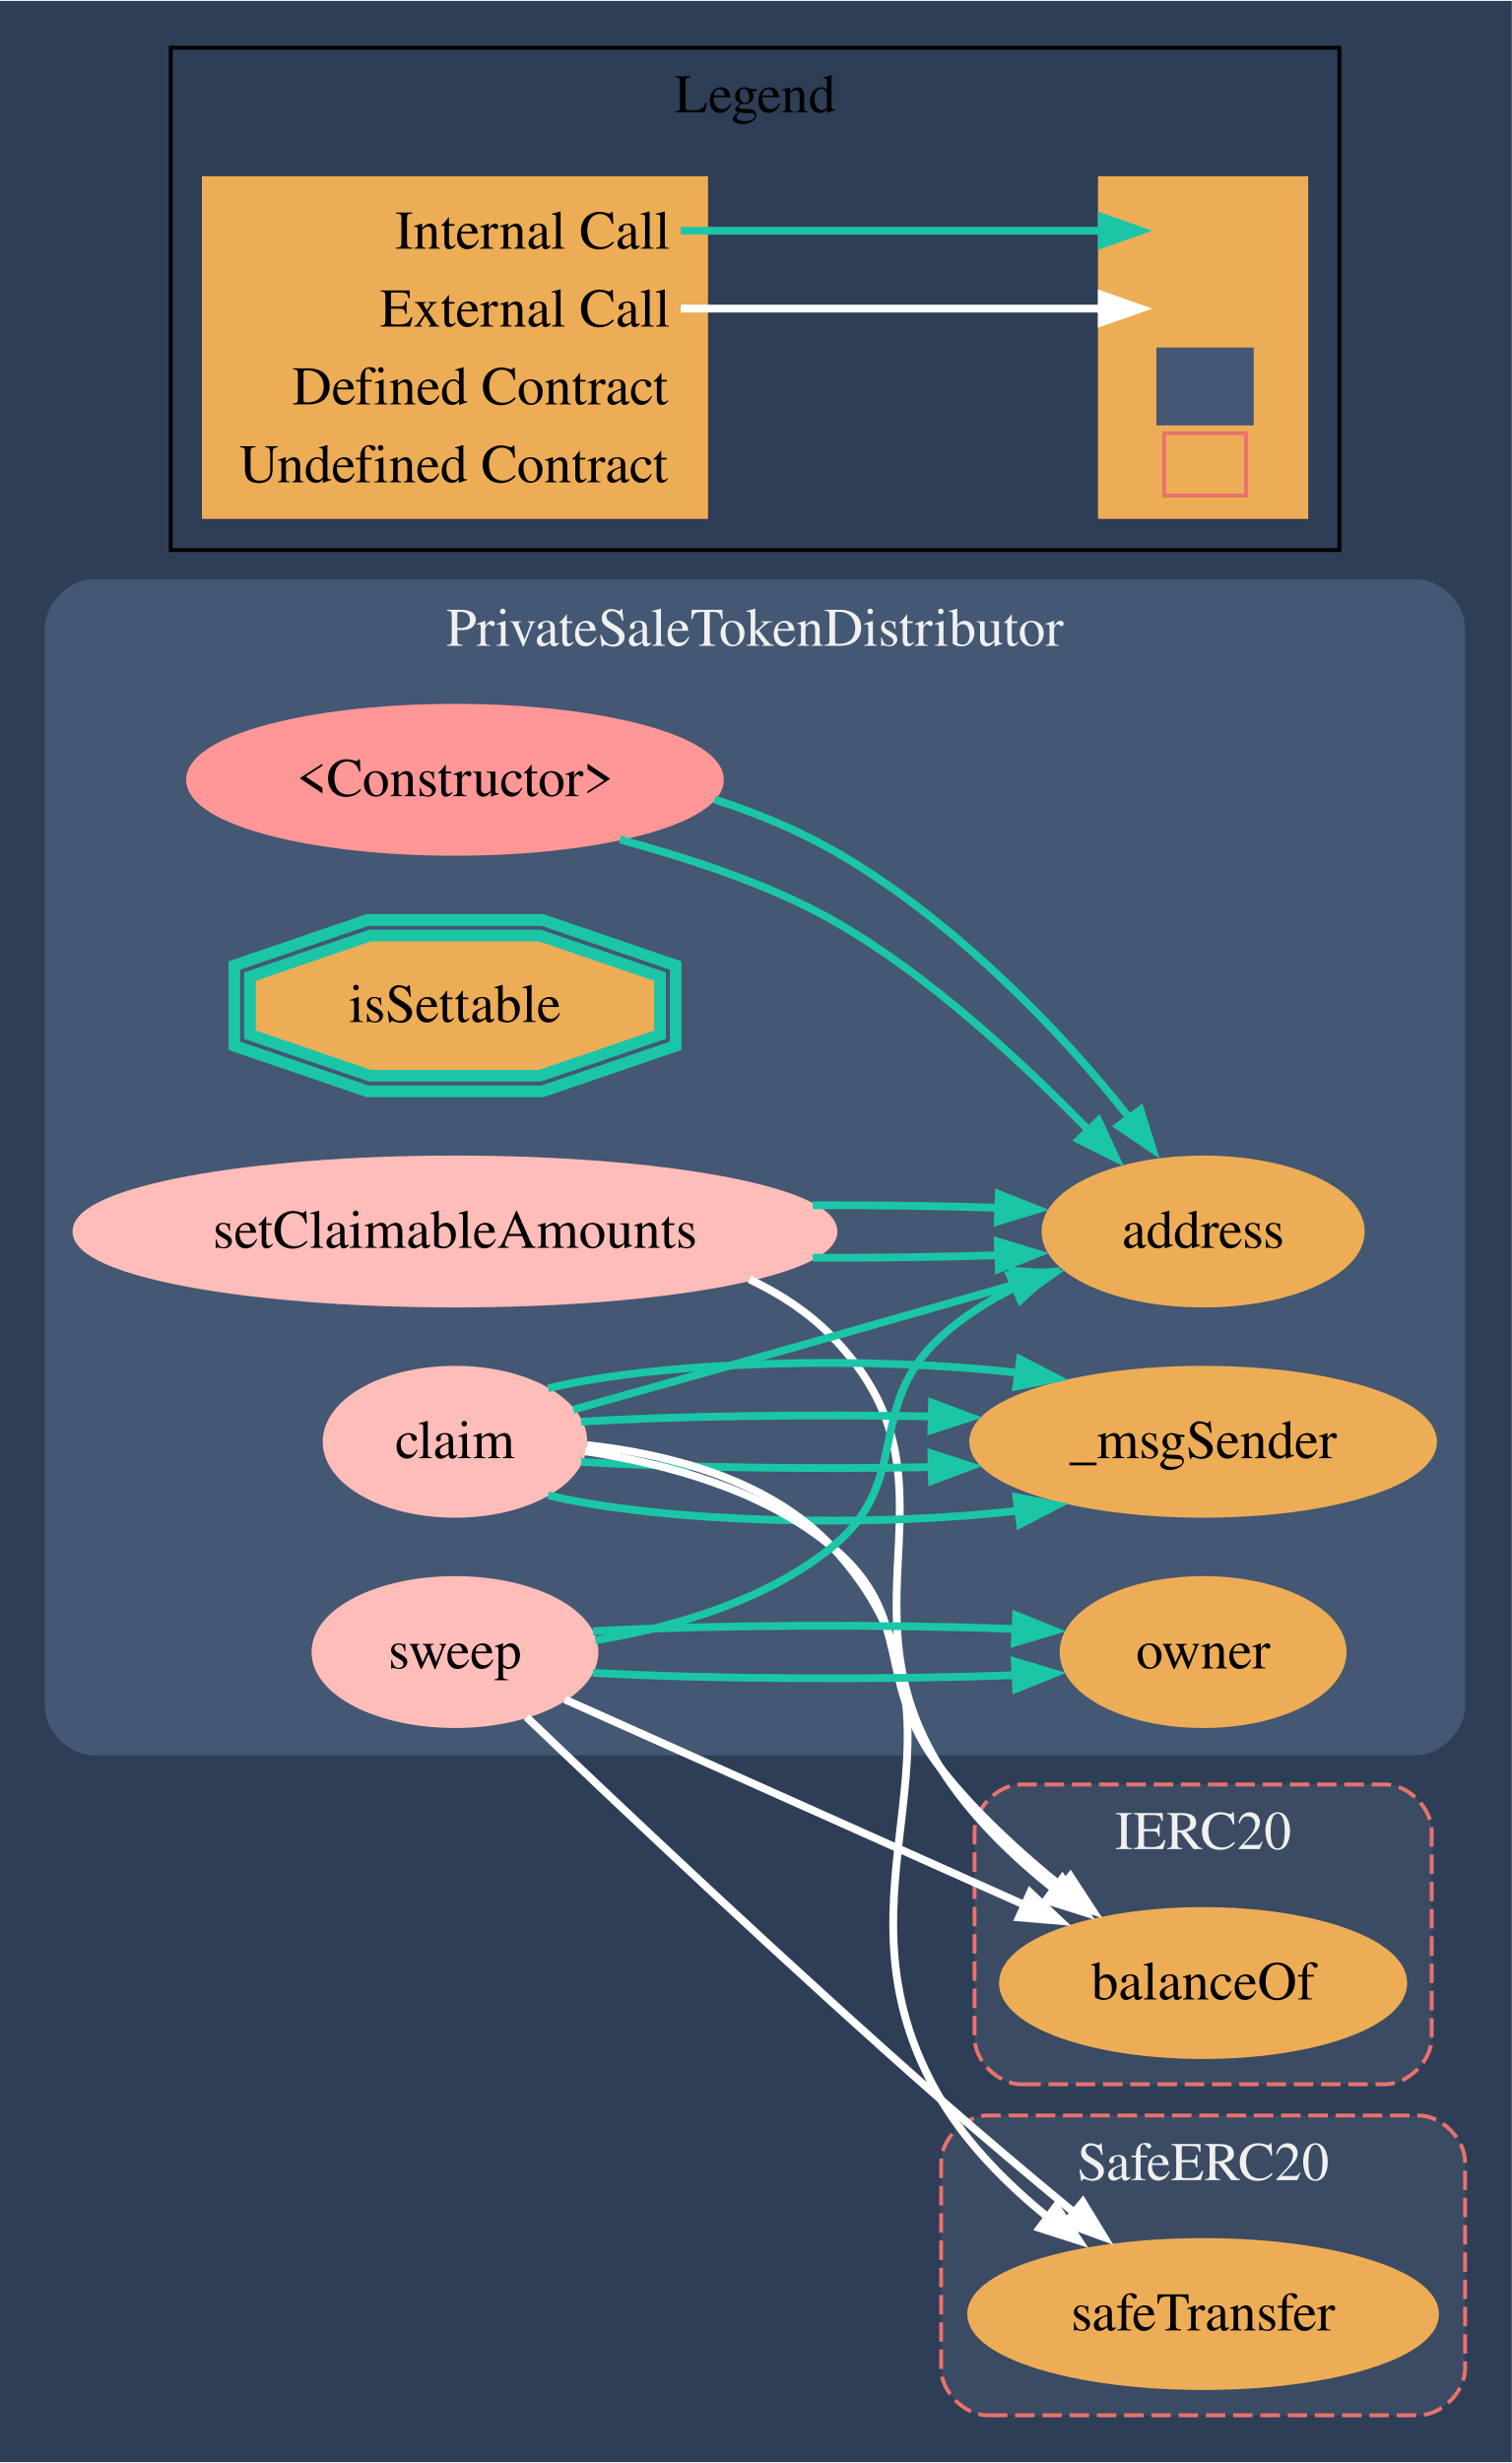
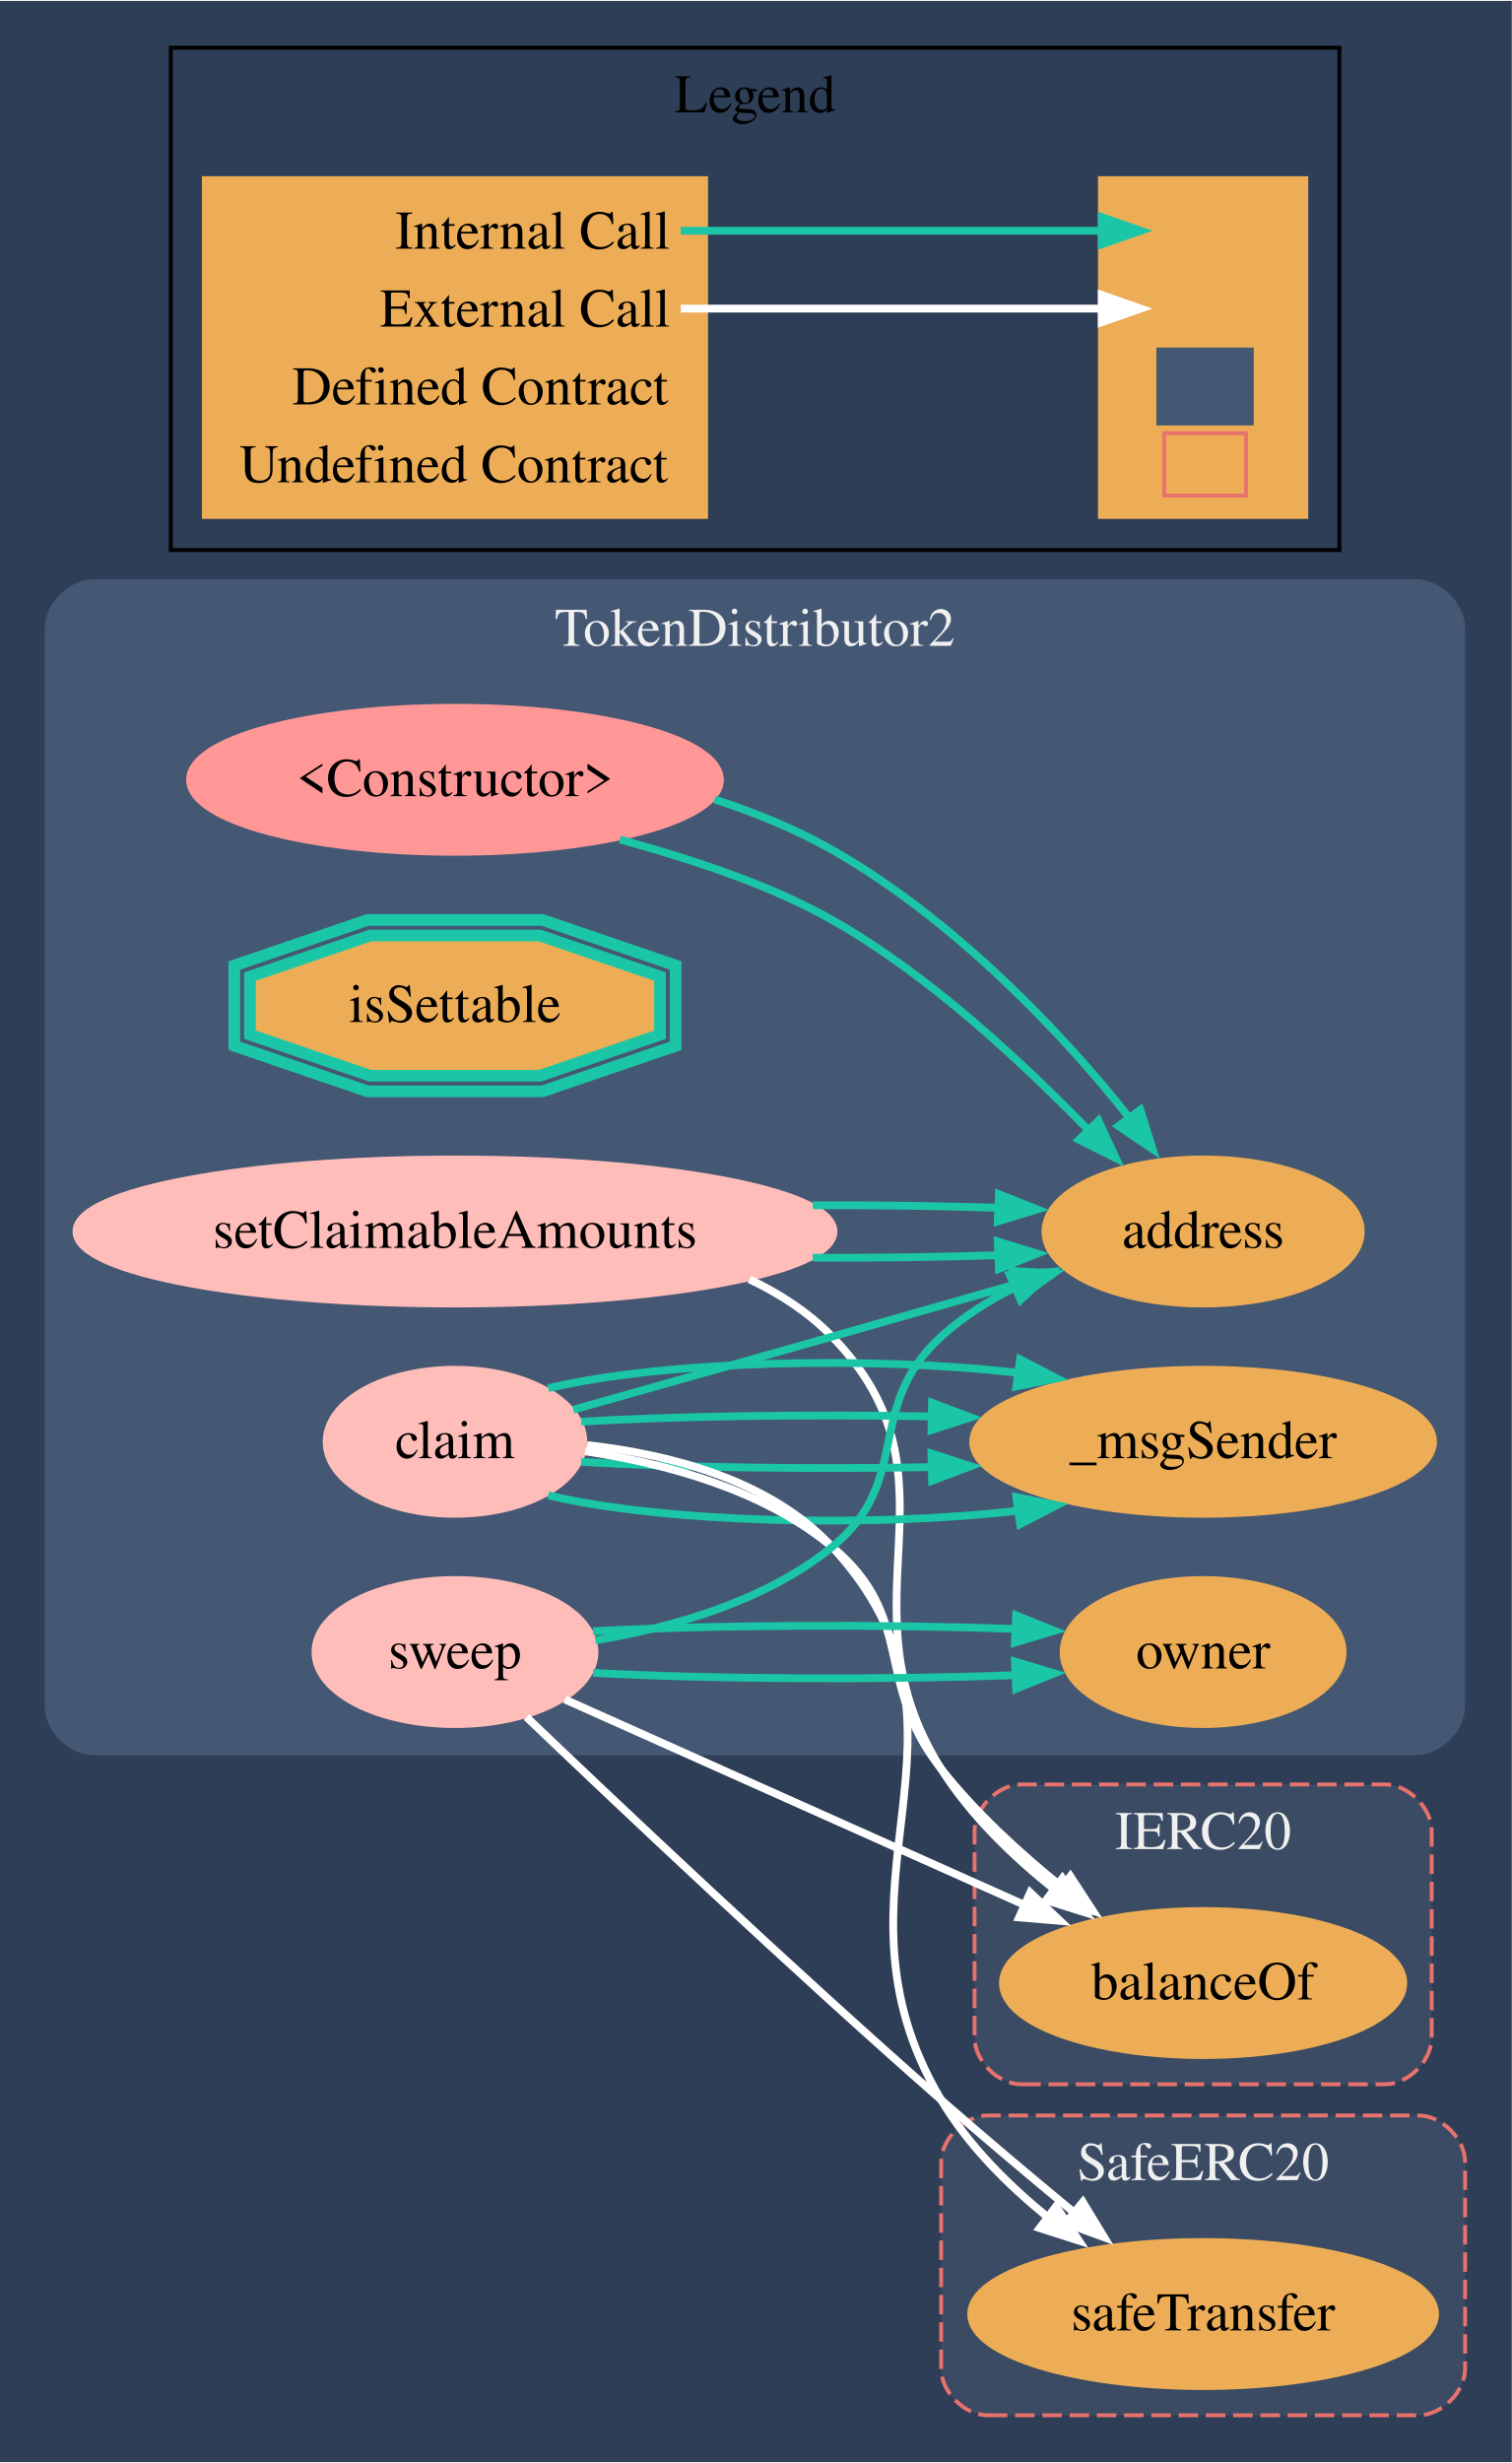
<svg xmlns="http://www.w3.org/2000/svg" width="388pt" height="632pt" viewBox="0.00 0.00 388.31 632.00">
  <g id="graph0" class="graph" transform="translate(4,628) scale(1)" data-name="G">
    <polygon fill="#2e3e56" stroke="none" points="-4,4 -4,-628 384.31,-628 384.31,4 -4,4" style="" />
    <g id="clust1" class="cluster" data-name="clusterPrivateSaleTokenDistributor">
      <path fill="#445773" stroke="#445773" d="M20,-178C20,-178 359.8,-178 359.8,-178 365.8,-178 371.8,-184 371.8,-190 371.8,-190 371.8,-467 371.8,-467 371.8,-473 365.8,-479 359.8,-479 359.8,-479 20,-479 20,-479 14,-479 8,-473 8,-467 8,-467 8,-190 8,-190 8,-184 14,-178 20,-178" style="" />
-       <text text-anchor="middle" x="189.9" y="-462.4" font-family="Times,serif" font-size="14.00" fill="#f0f0f0" style="">PrivateSaleTokenDistributor</text>
+       <text text-anchor="middle" x="189.9" y="-462.4" font-family="Times,serif" font-size="14.00" fill="#f0f0f0" style="">TokenDistributor2</text>
    </g>
    <g id="clust2" class="cluster" data-name="clusterIERC20">
      <path fill="#3b4b63" stroke="#e8726d" stroke-dasharray="5,2" d="M258.31,-93C258.31,-93 351.73,-93 351.73,-93 357.73,-93 363.73,-99 363.73,-105 363.73,-105 363.73,-158 363.73,-158 363.73,-164 357.73,-170 351.73,-170 351.73,-170 258.31,-170 258.31,-170 252.31,-170 246.31,-164 246.31,-158 246.31,-158 246.31,-105 246.31,-105 246.31,-99 252.31,-93 258.31,-93" style="" />
      <text text-anchor="middle" x="305.02" y="-153.4" font-family="Times,serif" font-size="14.00" fill="#f0f0f0" style="">IERC20</text>
    </g>
    <g id="clust3" class="cluster" data-name="clusterSafeERC20">
      <path fill="#3b4b63" stroke="#e8726d" stroke-dasharray="5,2" d="M249.73,-8C249.73,-8 360.31,-8 360.31,-8 366.31,-8 372.31,-14 372.31,-20 372.31,-20 372.31,-73 372.31,-73 372.31,-79 366.31,-85 360.31,-85 360.31,-85 249.73,-85 249.73,-85 243.73,-85 237.73,-79 237.73,-73 237.73,-73 237.73,-20 237.73,-20 237.73,-14 243.73,-8 249.73,-8" style="" />
      <text text-anchor="middle" x="305.02" y="-68.4" font-family="Times,serif" font-size="14.00" fill="#f0f0f0" style="">SafeERC20</text>
    </g>
    <g id="clust4" class="cluster" data-name="cluster_01">
      <polygon fill="#2e3e56" stroke="black" points="39.86,-487 39.86,-616 340.02,-616 340.02,-487 39.86,-487" style="" />
      <text text-anchor="middle" x="189.94" y="-599.4" font-family="Times,serif" font-size="14.00" style="">Legend</text>
    </g>
-     <g id="node1" class="node" pointer-events="visible" data-name="PrivateSaleTokenDistributor.&lt;Constructor&gt;">
+     <g id="node1" class="node" pointer-events="visible" data-name="TokenDistributor2.&lt;Constructor&gt;">
      <ellipse fill="#ff9797" stroke="#ff9797" stroke-width="3" cx="112.86" cy="-428" rx="67.55" ry="18" style="" />
      <text text-anchor="middle" x="112.86" y="-423.8" font-family="Times,serif" font-size="14.00" style="">&lt;Constructor&gt;</text>
    </g>
-     <g id="node6" class="node" pointer-events="visible" data-name="PrivateSaleTokenDistributor.address">
+     <g id="node6" class="node" pointer-events="visible" data-name="TokenDistributor2.address">
      <ellipse fill="#edad56" stroke="#edad56" stroke-width="3" cx="305.02" cy="-312" rx="40" ry="18" style="" />
      <text text-anchor="middle" x="305.02" y="-307.8" font-family="Times,serif" font-size="14.00" style="">address</text>
    </g>
-     <g id="edge1" class="edge" data-name="PrivateSaleTokenDistributor.&lt;Constructor&gt;-&gt;PrivateSaleTokenDistributor.address">
+     <g id="edge1" class="edge" data-name="TokenDistributor2.&lt;Constructor&gt;-&gt;TokenDistributor2.address">
      <path fill="none" stroke="#1bc6a6" stroke-width="2" d="M155.22,-412.67C172.79,-407.79 193.03,-401.46 209.73,-392 234.85,-377.77 258.46,-355.46 275.78,-337.87" style="" />
      <polygon fill="#1bc6a6" stroke="#1bc6a6" stroke-width="2" points="278.15,-340.45 282.61,-330.83 273.13,-335.57 278.15,-340.45" style="" />
    </g>
-     <g id="edge2" class="edge" data-name="PrivateSaleTokenDistributor.&lt;Constructor&gt;-&gt;PrivateSaleTokenDistributor.address">
+     <g id="edge2" class="edge" data-name="TokenDistributor2.&lt;Constructor&gt;-&gt;TokenDistributor2.address">
      <path fill="none" stroke="#1bc6a6" stroke-width="2" d="M179.52,-422.96C189.97,-419.59 200.4,-415.29 209.73,-410 240.36,-392.64 268.76,-363.27 286.22,-341" style="" />
      <polygon fill="#1bc6a6" stroke="#1bc6a6" stroke-width="2" points="288.9,-343.25 292.06,-333.14 283.29,-339.07 288.9,-343.25" style="" />
    </g>
-     <g id="node2" class="node" pointer-events="visible" data-name="PrivateSaleTokenDistributor.isSettable">
+     <g id="node2" class="node" pointer-events="visible" data-name="TokenDistributor2.isSettable">
      <polygon fill="#edad56" stroke="#1bc6a6" stroke-width="3" points="165.53,-362.54 165.53,-377.46 134.68,-388 91.05,-388 60.2,-377.46 60.2,-362.54 91.05,-352 134.68,-352 165.53,-362.54" style="" />
      <polygon fill="none" stroke="#1bc6a6" stroke-width="3" points="169.54,-359.69 169.54,-380.31 135.35,-392 90.38,-392 56.19,-380.31 56.19,-359.69 90.38,-348 135.35,-348 169.54,-359.69" style="" />
      <text text-anchor="middle" x="112.86" y="-365.8" font-family="Times,serif" font-size="14.00" style="">isSettable</text>
    </g>
-     <g id="node3" class="node" pointer-events="visible" data-name="PrivateSaleTokenDistributor.setClaimableAmounts">
+     <g id="node3" class="node" pointer-events="visible" data-name="TokenDistributor2.setClaimableAmounts">
      <ellipse fill="#ffbdb9" stroke="#ffbdb9" stroke-width="3" cx="112.86" cy="-312" rx="96.73" ry="18" style="" />
      <text text-anchor="middle" x="112.86" y="-307.8" font-family="Times,serif" font-size="14.00" style="">setClaimableAmounts</text>
    </g>
-     <g id="edge3" class="edge" data-name="PrivateSaleTokenDistributor.setClaimableAmounts-&gt;PrivateSaleTokenDistributor.address">
+     <g id="edge3" class="edge" data-name="TokenDistributor2.setClaimableAmounts-&gt;TokenDistributor2.address">
      <path fill="none" stroke="#1bc6a6" stroke-width="2" d="M204.76,-305.26C221.14,-305.21 237.68,-305.43 252.44,-305.92" style="" />
      <polygon fill="#1bc6a6" stroke="#1bc6a6" stroke-width="2" points="252.28,-309.42 262.41,-306.32 252.56,-302.42 252.28,-309.42" style="" />
    </g>
-     <g id="edge5" class="edge" data-name="PrivateSaleTokenDistributor.setClaimableAmounts-&gt;PrivateSaleTokenDistributor.address">
+     <g id="edge5" class="edge" data-name="TokenDistributor2.setClaimableAmounts-&gt;TokenDistributor2.address">
      <path fill="none" stroke="#1bc6a6" stroke-width="2" d="M204.76,-318.74C221.14,-318.79 237.68,-318.57 252.44,-318.08" style="" />
      <polygon fill="#1bc6a6" stroke="#1bc6a6" stroke-width="2" points="252.56,-321.58 262.41,-317.68 252.28,-314.58 252.56,-321.58" style="" />
    </g>
    <g id="node9" class="node" pointer-events="visible" data-name="IERC20.balanceOf">
      <ellipse fill="#edad56" stroke="#edad56" stroke-width="3" cx="305.02" cy="-119" rx="50.92" ry="18" style="" />
      <text text-anchor="middle" x="305.02" y="-114.8" font-family="Times,serif" font-size="14.00" style="">balanceOf</text>
    </g>
-     <g id="edge4" class="edge" data-name="PrivateSaleTokenDistributor.setClaimableAmounts-&gt;IERC20.balanceOf">
+     <g id="edge4" class="edge" data-name="TokenDistributor2.setClaimableAmounts-&gt;IERC20.balanceOf">
      <path fill="none" stroke="white" stroke-width="2" d="M188.48,-299.72C196.37,-296 203.7,-291.2 209.73,-285 245.21,-248.53 210.59,-217.04 237.73,-174 245.22,-162.11 256.15,-151.54 266.98,-142.92" style="" />
      <polygon fill="white" stroke="white" stroke-width="2" points="268.87,-145.88 274.78,-137.09 264.68,-140.27 268.87,-145.88" style="" />
    </g>
-     <g id="node4" class="node" pointer-events="visible" data-name="PrivateSaleTokenDistributor.claim">
+     <g id="node4" class="node" pointer-events="visible" data-name="TokenDistributor2.claim">
      <ellipse fill="#ffbdb9" stroke="#ffbdb9" stroke-width="3" cx="112.86" cy="-258" rx="32.47" ry="18" style="" />
      <text text-anchor="middle" x="112.86" y="-253.8" font-family="Times,serif" font-size="14.00" style="">claim</text>
    </g>
-     <g id="edge7" class="edge" data-name="PrivateSaleTokenDistributor.claim-&gt;PrivateSaleTokenDistributor.address">
+     <g id="edge7" class="edge" data-name="TokenDistributor2.claim-&gt;TokenDistributor2.address">
      <path fill="none" stroke="#1bc6a6" stroke-width="2" d="M143.24,-266.24C162.22,-271.57 187.44,-278.67 209.73,-285 225.21,-289.4 242.12,-294.23 257.28,-298.57" style="" />
      <polygon fill="#1bc6a6" stroke="#1bc6a6" stroke-width="2" points="256.06,-301.86 266.63,-301.26 257.99,-295.13 256.06,-301.86" style="" />
    </g>
-     <g id="node7" class="node" pointer-events="visible" data-name="PrivateSaleTokenDistributor._msgSender">
+     <g id="node7" class="node" pointer-events="visible" data-name="TokenDistributor2._msgSender">
      <ellipse fill="#edad56" stroke="#edad56" stroke-width="3" cx="305.02" cy="-258" rx="58.56" ry="18" style="" />
      <text text-anchor="middle" x="305.02" y="-253.8" font-family="Times,serif" font-size="14.00" style="">_msgSender</text>
    </g>
-     <g id="edge8" class="edge" data-name="PrivateSaleTokenDistributor.claim-&gt;PrivateSaleTokenDistributor._msgSender">
+     <g id="edge8" class="edge" data-name="TokenDistributor2.claim-&gt;TokenDistributor2._msgSender">
      <path fill="none" stroke="#1bc6a6" stroke-width="2" d="M136.8,-244.25C166.58,-237.19 219.26,-235.88 257.55,-240.31" style="" />
      <polygon fill="#1bc6a6" stroke="#1bc6a6" stroke-width="2" points="257.05,-243.78 267.44,-241.7 258.02,-236.85 257.05,-243.78" style="" />
    </g>
-     <g id="edge9" class="edge" data-name="PrivateSaleTokenDistributor.claim-&gt;PrivateSaleTokenDistributor._msgSender">
+     <g id="edge9" class="edge" data-name="TokenDistributor2.claim-&gt;TokenDistributor2._msgSender">
      <path fill="none" stroke="#1bc6a6" stroke-width="2" d="M145.26,-252.83C169.72,-251.37 204.59,-250.92 235.42,-251.49" style="" />
      <polygon fill="#1bc6a6" stroke="#1bc6a6" stroke-width="2" points="235.24,-254.98 245.32,-251.72 235.4,-247.99 235.24,-254.98" style="" />
    </g>
-     <g id="edge11" class="edge" data-name="PrivateSaleTokenDistributor.claim-&gt;PrivateSaleTokenDistributor._msgSender">
+     <g id="edge11" class="edge" data-name="TokenDistributor2.claim-&gt;TokenDistributor2._msgSender">
      <path fill="none" stroke="#1bc6a6" stroke-width="2" d="M145.26,-263.17C169.72,-264.63 204.59,-265.08 235.42,-264.51" style="" />
      <polygon fill="#1bc6a6" stroke="#1bc6a6" stroke-width="2" points="235.4,-268.01 245.32,-264.28 235.24,-261.02 235.4,-268.01" style="" />
    </g>
-     <g id="edge12" class="edge" data-name="PrivateSaleTokenDistributor.claim-&gt;PrivateSaleTokenDistributor._msgSender">
+     <g id="edge12" class="edge" data-name="TokenDistributor2.claim-&gt;TokenDistributor2._msgSender">
      <path fill="none" stroke="#1bc6a6" stroke-width="2" d="M136.8,-271.75C166.58,-278.81 219.26,-280.12 257.55,-275.69" style="" />
      <polygon fill="#1bc6a6" stroke="#1bc6a6" stroke-width="2" points="258.02,-279.15 267.44,-274.3 257.05,-272.22 258.02,-279.15" style="" />
    </g>
-     <g id="edge6" class="edge" data-name="PrivateSaleTokenDistributor.claim-&gt;IERC20.balanceOf">
+     <g id="edge6" class="edge" data-name="TokenDistributor2.claim-&gt;IERC20.balanceOf">
      <path fill="none" stroke="white" stroke-width="2" d="M146.3,-255.55C166.49,-252.53 191.92,-245.83 209.73,-231 231.42,-212.94 220.26,-196.17 237.73,-174 246.57,-162.79 258.03,-152.28 268.94,-143.53" style="" />
      <polygon fill="white" stroke="white" stroke-width="2" points="270.93,-146.41 276.72,-137.54 266.66,-140.86 270.93,-146.41" style="" />
    </g>
    <g id="node10" class="node" pointer-events="visible" data-name="SafeERC20.safeTransfer">
      <ellipse fill="#edad56" stroke="#edad56" stroke-width="3" cx="305.02" cy="-34" rx="59.08" ry="18" style="" />
      <text text-anchor="middle" x="305.02" y="-29.8" font-family="Times,serif" font-size="14.00" style="">safeTransfer</text>
    </g>
-     <g id="edge10" class="edge" data-name="PrivateSaleTokenDistributor.claim-&gt;SafeERC20.safeTransfer">
+     <g id="edge10" class="edge" data-name="TokenDistributor2.claim-&gt;SafeERC20.safeTransfer">
      <path fill="none" stroke="white" stroke-width="2" d="M146.79,-257.15C167.72,-254.82 193.78,-248.28 209.73,-231 253.36,-183.74 204.85,-144.29 237.73,-89 244.61,-77.43 254.84,-67.2 265.22,-58.79" style="" />
      <polygon fill="white" stroke="white" stroke-width="2" points="267.24,-61.66 273.12,-52.84 263.03,-56.07 267.24,-61.66" style="" />
    </g>
-     <g id="node5" class="node" pointer-events="visible" data-name="PrivateSaleTokenDistributor.sweep">
+     <g id="node5" class="node" pointer-events="visible" data-name="TokenDistributor2.sweep">
      <ellipse fill="#ffbdb9" stroke="#ffbdb9" stroke-width="3" cx="112.86" cy="-204" rx="35.34" ry="18" style="" />
      <text text-anchor="middle" x="112.86" y="-199.8" font-family="Times,serif" font-size="14.00" style="">sweep</text>
    </g>
-     <g id="edge14" class="edge" data-name="PrivateSaleTokenDistributor.sweep-&gt;PrivateSaleTokenDistributor.address">
+     <g id="edge14" class="edge" data-name="TokenDistributor2.sweep-&gt;TokenDistributor2.address">
      <path fill="none" stroke="#1bc6a6" stroke-width="2" d="M148.93,-207.02C168.6,-210.27 192.57,-217.02 209.73,-231 230.69,-248.07 217.76,-266.78 237.73,-285 243.32,-290.1 249.99,-294.3 256.93,-297.74" style="" />
      <polygon fill="#1bc6a6" stroke="#1bc6a6" stroke-width="2" points="255.34,-300.87 265.91,-301.63 258.13,-294.44 255.34,-300.87" style="" />
    </g>
-     <g id="node8" class="node" pointer-events="visible" data-name="PrivateSaleTokenDistributor.owner">
+     <g id="node8" class="node" pointer-events="visible" data-name="TokenDistributor2.owner">
      <ellipse fill="#edad56" stroke="#edad56" stroke-width="3" cx="305.02" cy="-204" rx="35.34" ry="18" style="" />
      <text text-anchor="middle" x="305.02" y="-199.8" font-family="Times,serif" font-size="14.00" style="">owner</text>
    </g>
-     <g id="edge16" class="edge" data-name="PrivateSaleTokenDistributor.sweep-&gt;PrivateSaleTokenDistributor.owner">
+     <g id="edge16" class="edge" data-name="TokenDistributor2.sweep-&gt;TokenDistributor2.owner">
      <path fill="none" stroke="#1bc6a6" stroke-width="2" d="M148.3,-198.66C178.72,-197 223.36,-196.8 257.06,-198.09" style="" />
      <polygon fill="#1bc6a6" stroke="#1bc6a6" stroke-width="2" points="256.66,-201.57 266.81,-198.53 256.99,-194.58 256.66,-201.57" style="" />
    </g>
-     <g id="edge17" class="edge" data-name="PrivateSaleTokenDistributor.sweep-&gt;PrivateSaleTokenDistributor.owner">
+     <g id="edge17" class="edge" data-name="TokenDistributor2.sweep-&gt;TokenDistributor2.owner">
      <path fill="none" stroke="#1bc6a6" stroke-width="2" d="M148.3,-209.34C178.72,-211 223.36,-211.2 257.06,-209.91" style="" />
      <polygon fill="#1bc6a6" stroke="#1bc6a6" stroke-width="2" points="256.99,-213.42 266.81,-209.47 256.66,-206.43 256.99,-213.42" style="" />
    </g>
-     <g id="edge13" class="edge" data-name="PrivateSaleTokenDistributor.sweep-&gt;IERC20.balanceOf">
+     <g id="edge13" class="edge" data-name="TokenDistributor2.sweep-&gt;IERC20.balanceOf">
      <path fill="none" stroke="white" stroke-width="2" d="M141.11,-191.82C171.92,-178.05 222.58,-155.4 259.23,-139.02" style="" />
      <polygon fill="white" stroke="white" stroke-width="2" points="260.61,-142.24 268.31,-134.96 257.75,-135.85 260.61,-142.24" style="" />
    </g>
-     <g id="edge15" class="edge" data-name="PrivateSaleTokenDistributor.sweep-&gt;SafeERC20.safeTransfer">
+     <g id="edge15" class="edge" data-name="TokenDistributor2.sweep-&gt;SafeERC20.safeTransfer">
      <path fill="none" stroke="white" stroke-width="2" d="M131.22,-187.31C154.93,-164.65 198.92,-123.07 237.73,-89 248.71,-79.36 260.98,-69.06 271.94,-60.01" style="" />
      <polygon fill="white" stroke="white" stroke-width="2" points="274.12,-62.75 279.62,-53.7 269.67,-57.34 274.12,-62.75" style="" />
    </g>
    <g id="node11" class="node" pointer-events="visible" data-name="key">
      <polygon fill="#edad56" stroke="none" stroke-width="3" points="177.86,-583 47.86,-583 47.86,-495 177.86,-495 177.86,-583" style="" />
      <text text-anchor="start" x="97.5" y="-564.4" font-family="Times,serif" font-size="14.00" style="">Internal Call</text>
      <text text-anchor="start" x="93.61" y="-544.4" font-family="Times,serif" font-size="14.00" style="">External Call</text>
      <text text-anchor="start" x="71.07" y="-524.4" font-family="Times,serif" font-size="14.00" style="">Defined Contract</text>
      <text text-anchor="start" x="57.47" y="-504.4" font-family="Times,serif" font-size="14.00" style="">Undefined Contract</text>
    </g>
    <g id="node12" class="node" pointer-events="visible" data-name="key2">
      <polygon fill="#edad56" stroke="none" stroke-width="3" points="332.02,-583 278.02,-583 278.02,-495 332.02,-495 332.02,-583" style="" />
      <text text-anchor="start" x="295.02" y="-564.4" font-family="Times,serif" font-size="14.00" style="">   </text>
      <text text-anchor="start" x="295.02" y="-544.4" font-family="Times,serif" font-size="14.00" style="">   </text>
      <polygon fill="#445773" stroke="none" points="293.02,-519 293.02,-539 318.02,-539 318.02,-519 293.02,-519" style="" />
      <text text-anchor="start" x="295.02" y="-524.4" font-family="Times,serif" font-size="14.00" style="">   </text>
      <polygon fill="none" stroke="#e8726d" points="295.02,-501 295.02,-517 316.02,-517 316.02,-501 295.02,-501" style="" />
    </g>
    <g id="edge18" class="edge" data-name="key-&gt;key2">
      <path fill="none" stroke="#1bc6a6" stroke-width="2" d="M170.86,-569C220.19,-569 235.63,-569 279.26,-569" style="" />
      <polygon fill="#1bc6a6" stroke="#1bc6a6" stroke-width="2" points="278.99,-572.5 288.99,-569 278.99,-565.5 278.99,-572.5" style="" />
    </g>
    <g id="edge19" class="edge" data-name="key-&gt;key2">
      <path fill="none" stroke="white" stroke-width="2" d="M170.86,-549C220.19,-549 235.63,-549 279.26,-549" style="" />
      <polygon fill="white" stroke="white" stroke-width="2" points="278.99,-552.5 288.99,-549 278.99,-545.5 278.99,-552.5" style="" />
    </g>
  </g>
</svg>
